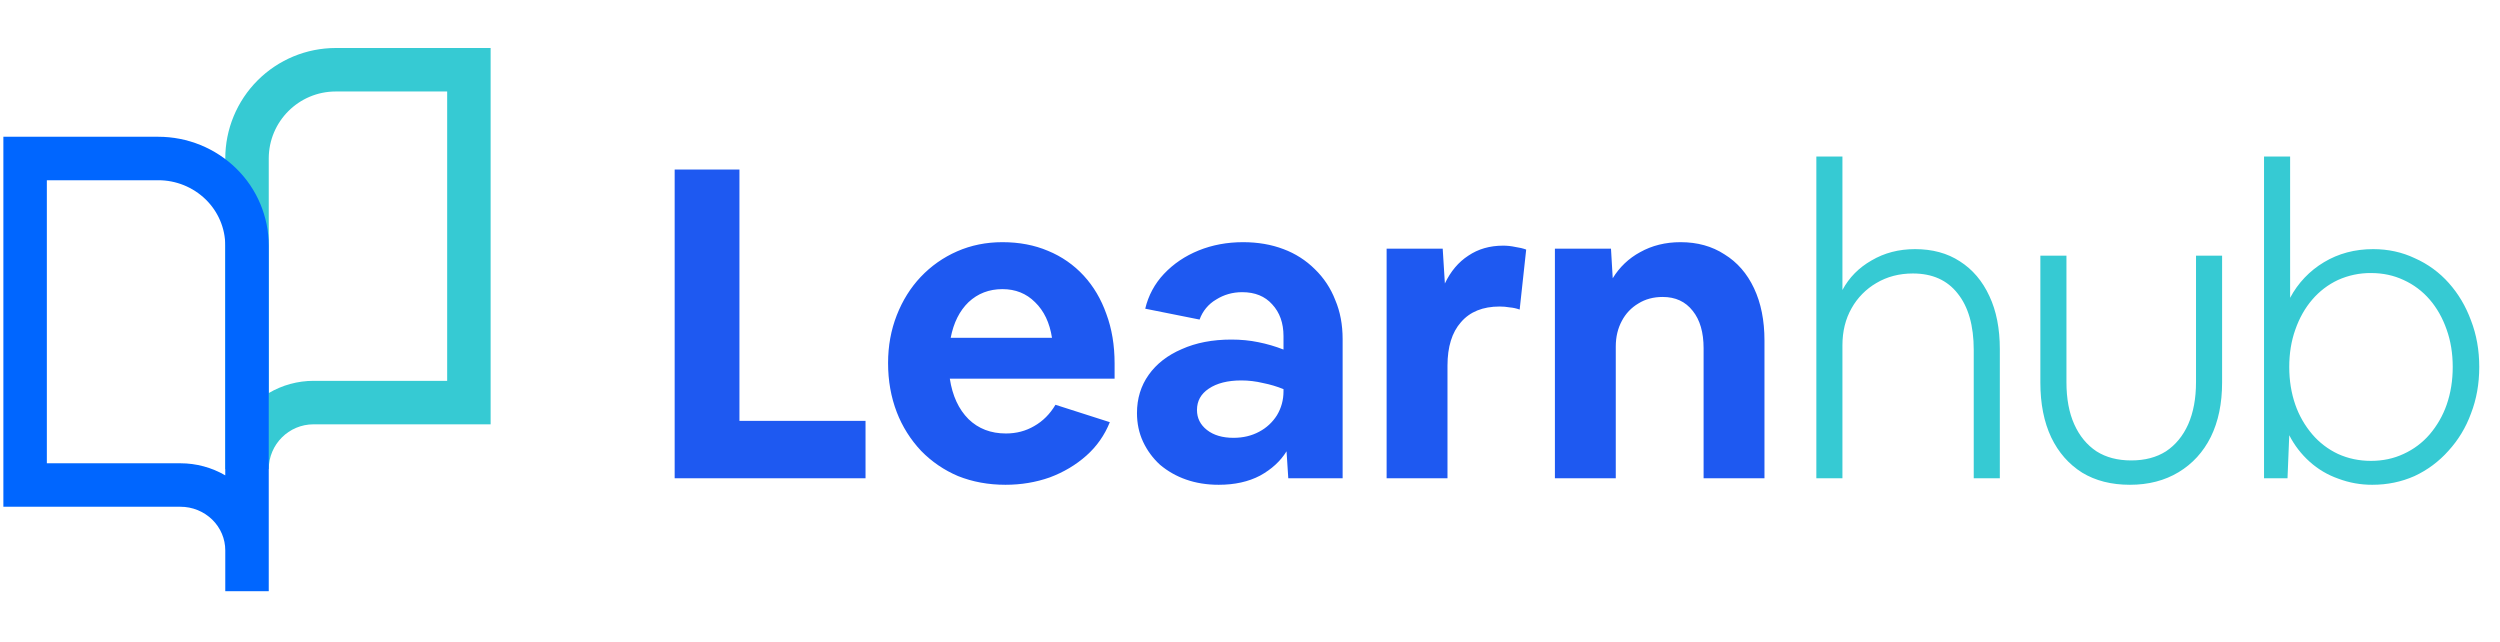
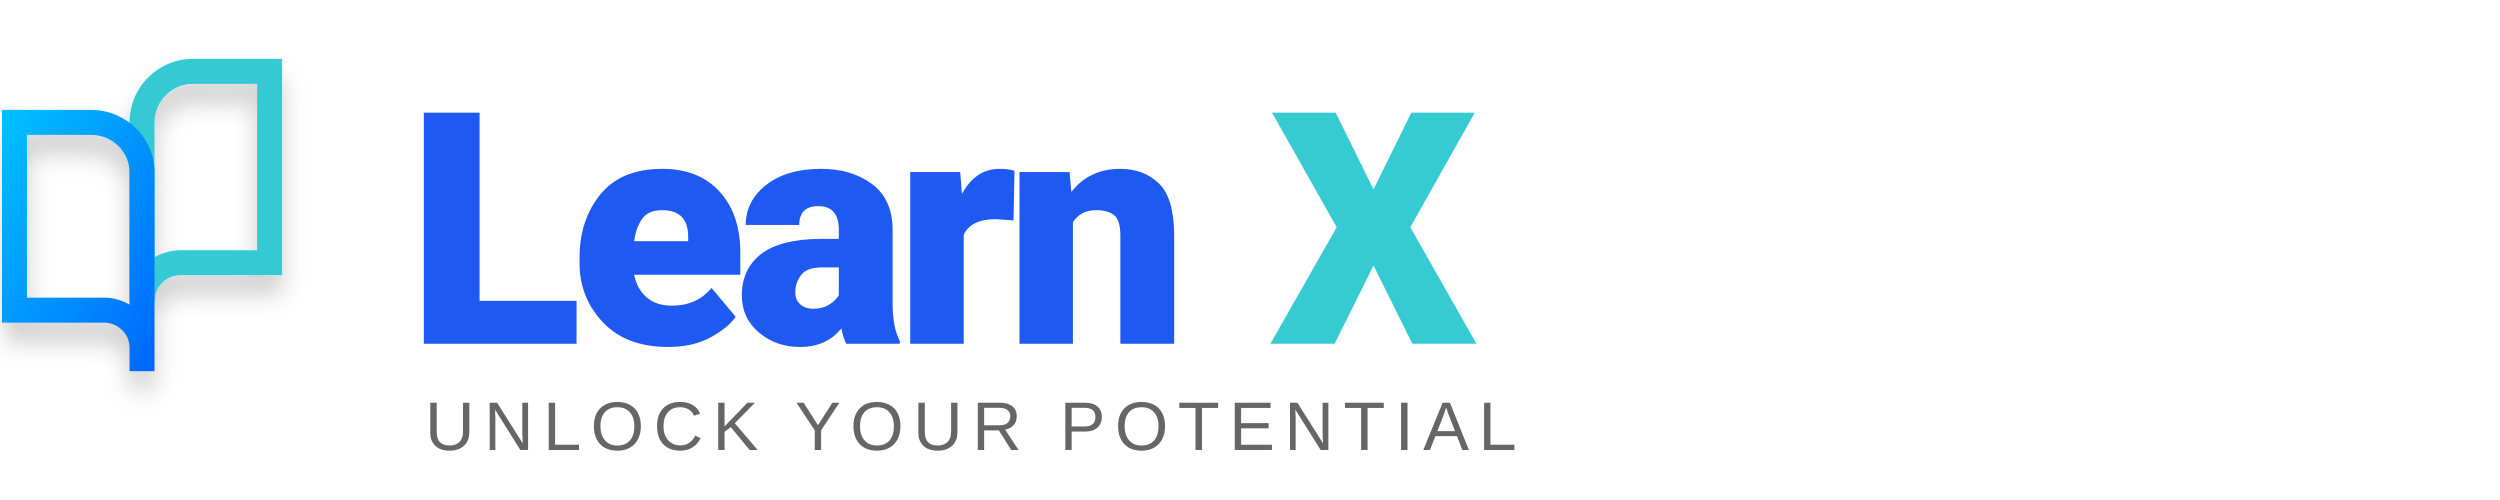
- <svg xmlns="http://www.w3.org/2000/svg" viewBox="0 0 230 59" fill="none" style="width: 280px;">
-   <path d="M62.069 44V15.6h5.96v23.12h11.6V44h-17.56zm30.434.6c-1.573 0-3.026-.267-4.36-.8a10.411 10.411 0 01-3.4-2.32 10.907 10.907 0 01-2.24-3.56c-.533-1.387-.8-2.893-.8-4.52 0-1.573.267-3.04.8-4.4.534-1.36 1.267-2.533 2.2-3.52.96-1.013 2.08-1.8 3.36-2.36 1.28-.56 2.667-.84 4.16-.84 1.547 0 2.947.267 4.2.8a9.195 9.195 0 013.28 2.28c.907.987 1.6 2.16 2.08 3.52.507 1.36.76 2.88.76 4.56v1.4h-15.16c.24 1.573.814 2.813 1.72 3.72.907.88 2.054 1.32 3.44 1.32.96 0 1.827-.227 2.6-.68.8-.453 1.454-1.107 1.96-1.96l5 1.6a8.08 8.08 0 01-2.16 3.08c-.96.853-2.08 1.52-3.36 2-1.28.453-2.64.68-4.08.68zm-.28-18c-1.226 0-2.266.4-3.12 1.2-.826.8-1.373 1.893-1.64 3.28h9.32c-.213-1.387-.733-2.48-1.56-3.28-.8-.8-1.8-1.2-3-1.2zm19.899 18c-1.093 0-2.093-.16-3-.48a7.598 7.598 0 01-2.4-1.36 6.742 6.742 0 01-1.56-2.12c-.373-.8-.56-1.68-.56-2.64 0-1.333.36-2.507 1.08-3.52.72-1.013 1.734-1.8 3.04-2.36 1.307-.587 2.827-.88 4.56-.88.88 0 1.707.08 2.48.24.8.16 1.574.387 2.32.68v-1.24c0-1.2-.346-2.173-1.04-2.92-.666-.747-1.586-1.12-2.76-1.12-.88 0-1.68.227-2.4.68a3.46 3.46 0 00-1.52 1.84l-5-1a6.953 6.953 0 011.72-3.2c.88-.933 1.947-1.653 3.2-2.16 1.254-.507 2.614-.76 4.08-.76 1.36 0 2.6.213 3.72.64a8.086 8.086 0 012.88 1.84 7.884 7.884 0 011.88 2.84c.454 1.067.68 2.267.68 3.6V44h-5l-.16-2.48c-.56.907-1.373 1.653-2.44 2.24-1.066.56-2.333.84-3.8.84zm-2-6.88c0 .747.307 1.36.92 1.84.614.48 1.427.72 2.44.72.88 0 1.667-.187 2.36-.56a4.288 4.288 0 001.64-1.52c.4-.667.6-1.4.6-2.2v-.2a10.25 10.25 0 00-1.88-.56 8.537 8.537 0 00-2-.24c-1.253 0-2.253.253-3 .76-.72.48-1.08 1.133-1.08 1.96zM127.569 44V22.88h5.16l.2 3.2c.533-1.12 1.253-1.973 2.16-2.56.906-.613 1.973-.92 3.2-.92.373 0 .746.04 1.12.12.373.053.706.133 1 .24l-.6 5.52a3.546 3.546 0 00-.92-.2c-.294-.053-.6-.08-.92-.08-1.547 0-2.734.48-3.56 1.44-.827.933-1.24 2.267-1.24 4V44h-5.6zm15.482 0V22.88h5.16l.16 2.72a6.606 6.606 0 012.52-2.4c1.093-.613 2.333-.92 3.72-.92 1.546 0 2.893.373 4.04 1.12 1.173.72 2.08 1.76 2.72 3.12.64 1.36.96 2.96.96 4.8V44h-5.6V32.04c0-1.467-.334-2.613-1-3.44-.667-.853-1.587-1.28-2.76-1.28-.854 0-1.6.2-2.24.6a3.998 3.998 0 00-1.52 1.6c-.374.693-.56 1.48-.56 2.36V44h-5.6z" fill="#1E59F1" />
-   <path d="M167.104 44V14.4h2.4v12.28c.614-1.147 1.507-2.053 2.68-2.72 1.174-.693 2.507-1.04 4-1.04 1.6 0 2.974.373 4.12 1.12 1.174.747 2.08 1.813 2.72 3.2.64 1.36.96 2.987.96 4.88V44h-2.4V32.2c0-2.24-.493-3.973-1.48-5.2-.96-1.227-2.333-1.84-4.12-1.84-1.253 0-2.373.293-3.36.88a6.145 6.145 0 00-2.28 2.32c-.56.987-.84 2.12-.84 3.4V44h-2.4zm28.849.6c-1.706 0-3.173-.373-4.4-1.12-1.226-.773-2.173-1.853-2.84-3.24-.666-1.413-1-3.093-1-5.04V23.52h2.4v11.64c0 1.52.24 2.813.72 3.88.48 1.067 1.16 1.893 2.04 2.48.88.56 1.947.84 3.2.84 1.254 0 2.32-.28 3.2-.84.88-.587 1.56-1.413 2.04-2.48.48-1.093.72-2.387.72-3.88V23.52h2.4V35.2c0 1.92-.346 3.587-1.04 5-.693 1.387-1.68 2.467-2.96 3.24-1.28.773-2.773 1.16-4.48 1.16zm12.338-.6V14.4h2.4v13a8.396 8.396 0 013.12-3.28c1.333-.8 2.84-1.2 4.52-1.2 1.387 0 2.667.28 3.84.84a9.075 9.075 0 013.12 2.28c.88.987 1.56 2.133 2.04 3.44.507 1.307.76 2.733.76 4.28 0 1.547-.253 2.973-.76 4.28a10.244 10.244 0 01-2.08 3.44 9.548 9.548 0 01-3.12 2.32c-1.2.533-2.493.8-3.88.8a8.745 8.745 0 01-3.12-.56 7.773 7.773 0 01-2.64-1.56 8.425 8.425 0 01-1.88-2.44l-.16 3.96h-2.16zm9.84-1.6c1.093 0 2.093-.213 3-.64a6.949 6.949 0 002.4-1.8 8.522 8.522 0 001.56-2.72c.373-1.067.56-2.227.56-3.48 0-1.253-.187-2.4-.56-3.44-.373-1.067-.893-1.987-1.56-2.76a6.949 6.949 0 00-2.4-1.8c-.907-.427-1.907-.64-3-.64a7.224 7.224 0 00-3.04.64 7.052 7.052 0 00-2.36 1.8c-.667.773-1.187 1.693-1.56 2.76-.373 1.04-.56 2.187-.56 3.44 0 1.253.187 2.413.56 3.48a8.522 8.522 0 001.56 2.72 7.052 7.052 0 002.36 1.8c.933.427 1.947.64 3.04.64z" fill="#36CAD3" />
-   <path fill-rule="evenodd" clip-rule="evenodd" d="M23.702 7.394a10.166 10.166 0 017.188-2.978h14.248v34.621h-16.29a4.124 4.124 0 00-4.123 4.124h-4V14.582c0-2.696 1.07-5.282 2.977-7.188zm1.023 28.768a8.124 8.124 0 014.124-1.125h12.29V8.417H30.89a6.166 6.166 0 00-6.165 6.165v21.58z" fill="#36CAD3" />
-   <path fill-rule="evenodd" clip-rule="evenodd" d="M.31 12.582H14.56c2.684 0 5.265 1.046 7.174 2.919a9.934 9.934 0 012.991 7.092v31.796h-4V50.63c0-1.05-.425-2.066-1.194-2.82a4.185 4.185 0 00-2.93-1.188H.31V12.582zm20.414 31.15v-21.14c0-1.58-.64-3.106-1.792-4.236a6.246 6.246 0 00-4.373-1.774H4.31v26.04H16.6c1.46 0 2.882.388 4.123 1.11z" fill="#06F" />
+ <svg xmlns="http://www.w3.org/2000/svg" viewBox="0 0 400 80">
+   <defs>
+     <linearGradient id="iconGradient" x1="0%" y1="0%" x2="100%" y2="100%">
+       <stop offset="0%" style="stop-color:#00C2FF;stop-opacity:1" />
+       <stop offset="100%" style="stop-color:#0066FF;stop-opacity:1" />
+     </linearGradient>
+     <filter id="glow" x="-20%" y="-20%" width="140%" height="140%">
+       <feGaussianBlur stdDeviation="2.5" result="blur" />
+       <feComposite in="SourceGraphic" in2="blur" operator="over" />
+     </filter>
+   </defs>
+   <g transform="translate(0, 5)" filter="drop-shadow(0px 3px 2px rgba(0,0,0,0.2))">
+     <path fill-rule="evenodd" clip-rule="evenodd" d="M23.702 7.394a10.166 10.166 0 017.188-2.978h14.248v34.621h-16.29a4.124 4.124 0 00-4.123 4.124h-4V14.582c0-2.696 1.07-5.282 2.977-7.188zm1.023 28.768a8.124 8.124 0 014.124-1.125h12.29V8.417H30.89a6.166 6.166 0 00-6.165 6.165v21.58z" fill="#36CAD3" />
+     <path fill-rule="evenodd" clip-rule="evenodd" d="M.31 12.582H14.56c2.684 0 5.265 1.046 7.174 2.919a9.934 9.934 0 012.991 7.092v31.796h-4V50.63c0-1.05-.425-2.066-1.194-2.82a4.185 4.185 0 00-2.93-1.188H.31V12.582zm20.414 31.15v-21.14c0-1.58-.64-3.106-1.792-4.236a6.246 6.246 0 00-4.373-1.774H4.31v26.04H16.6c1.46 0 2.882.388 4.123 1.11z" fill="url(#iconGradient)" />
+   </g>
+   <text x="65" y="55" font-family="'Segoe UI', Roboto, Helvetica, Arial, sans-serif" font-weight="900" font-size="52" letter-spacing="-2">
+     <tspan fill="#1E59F1" style="text-shadow: 2px 2px 4px rgba(0,0,0,0.1);">Learn</tspan>
+     <tspan fill="#36CAD3" filter="url(#glow)">X</tspan>
+   </text>
+   <text x="68" y="72" font-family="Arial" font-size="11" fill="#666" letter-spacing="1.5">UNLOCK YOUR POTENTIAL</text>
</svg>
